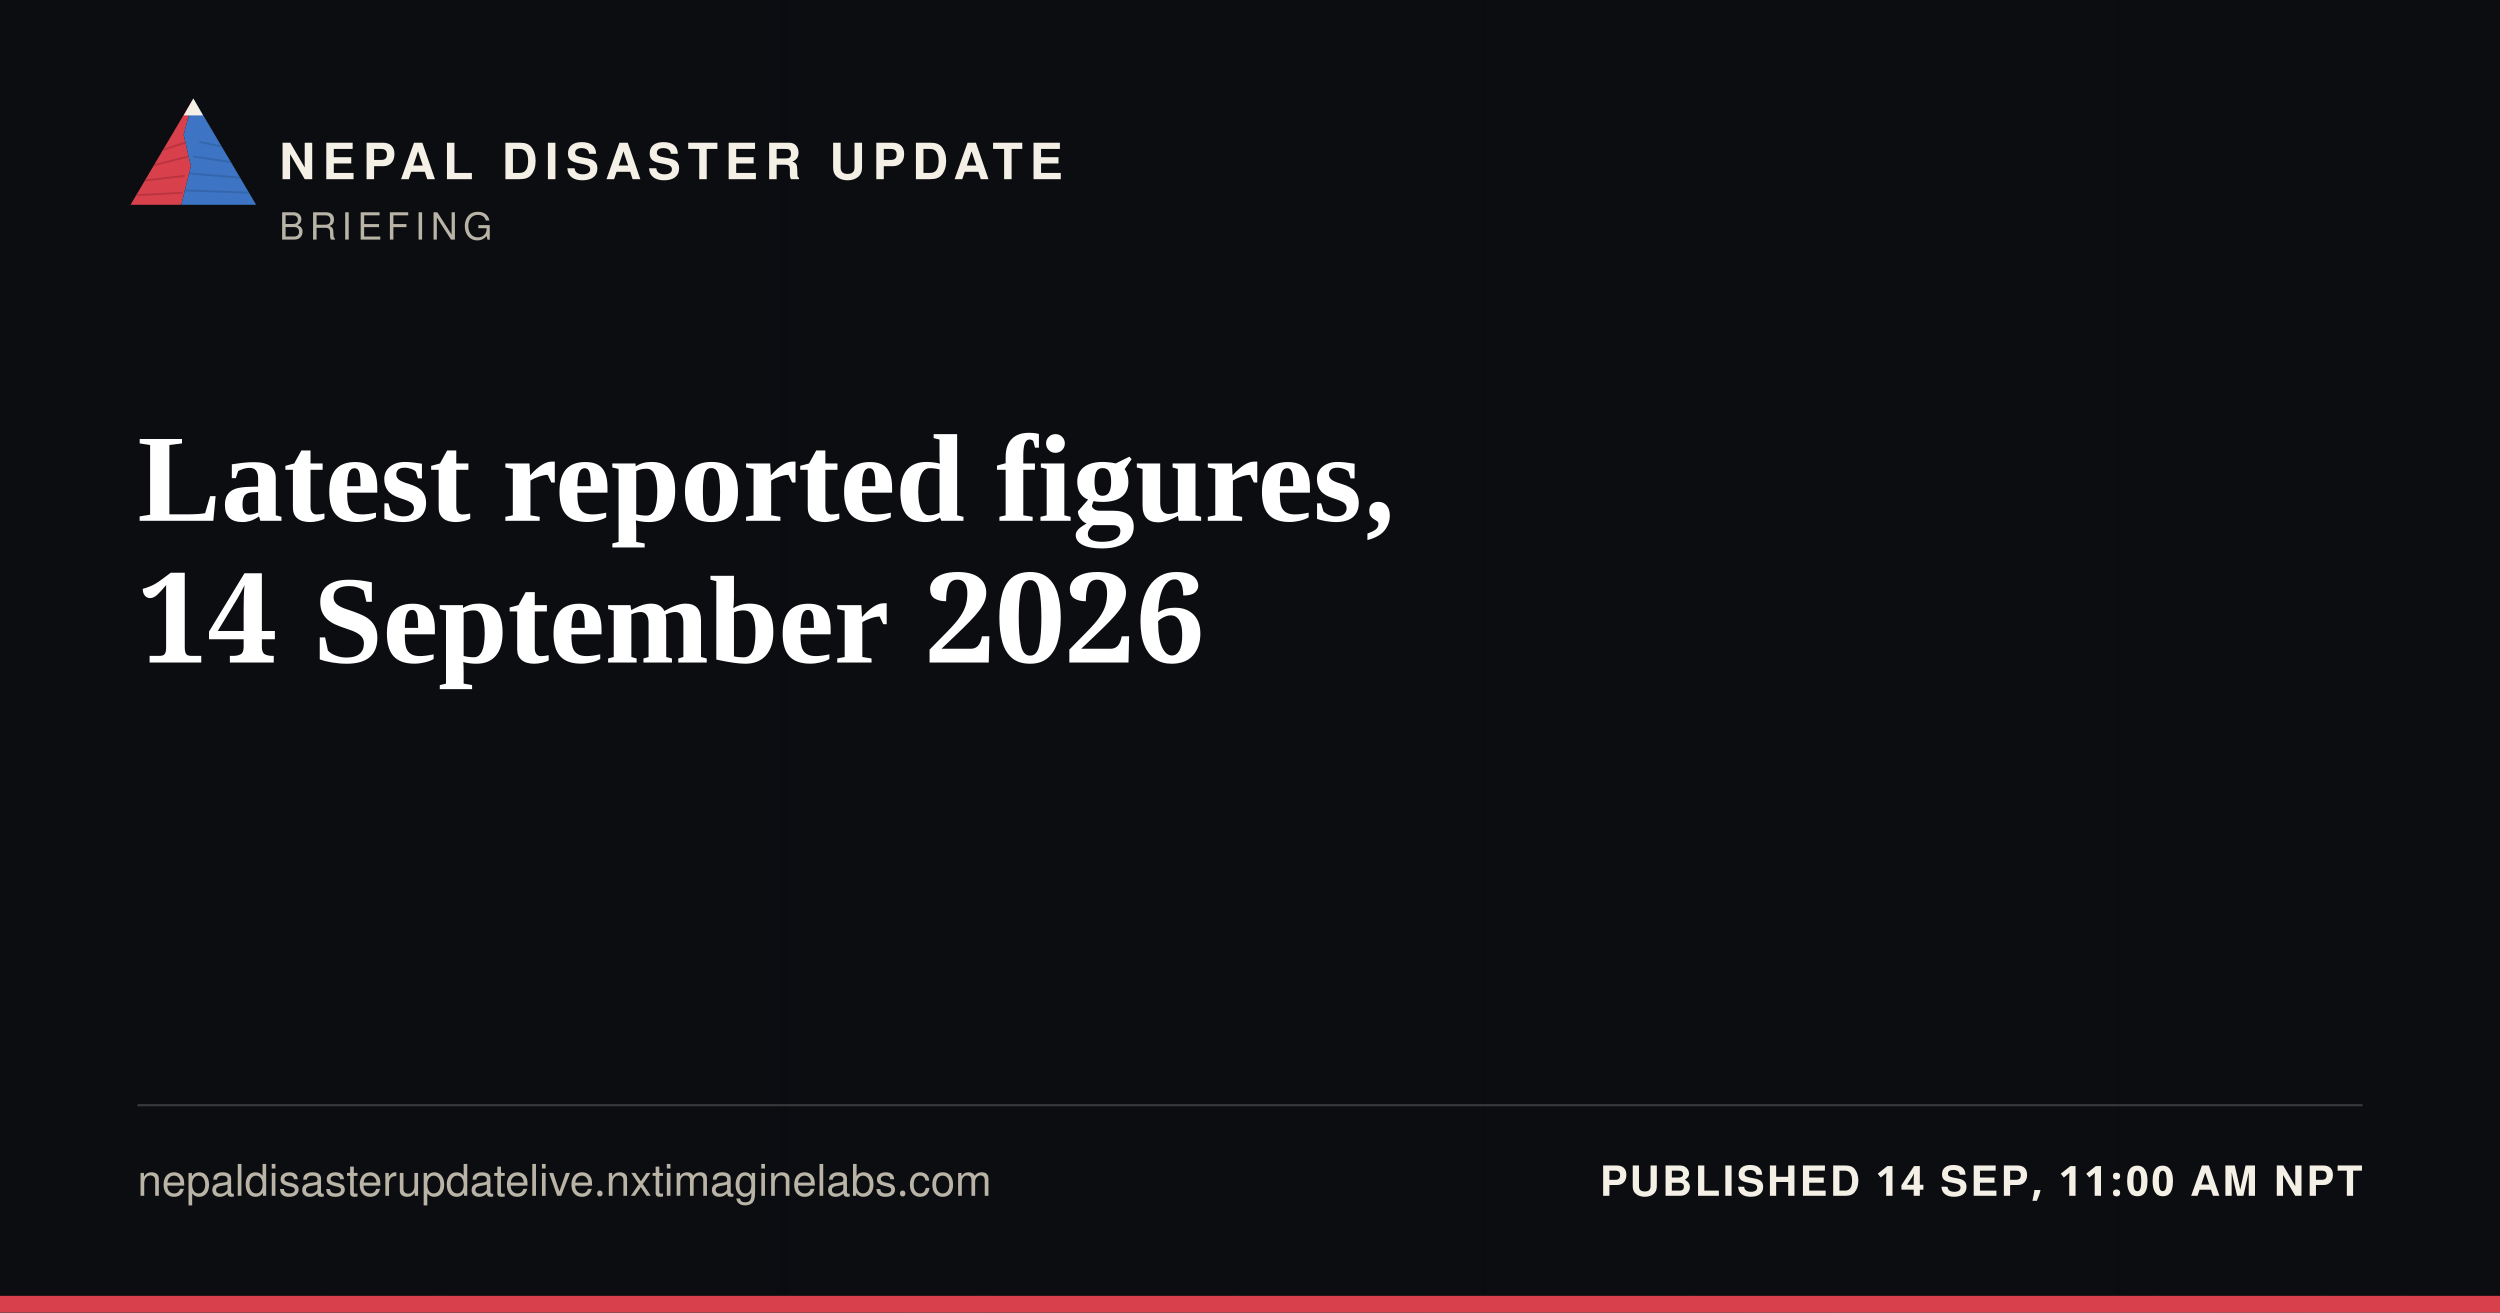
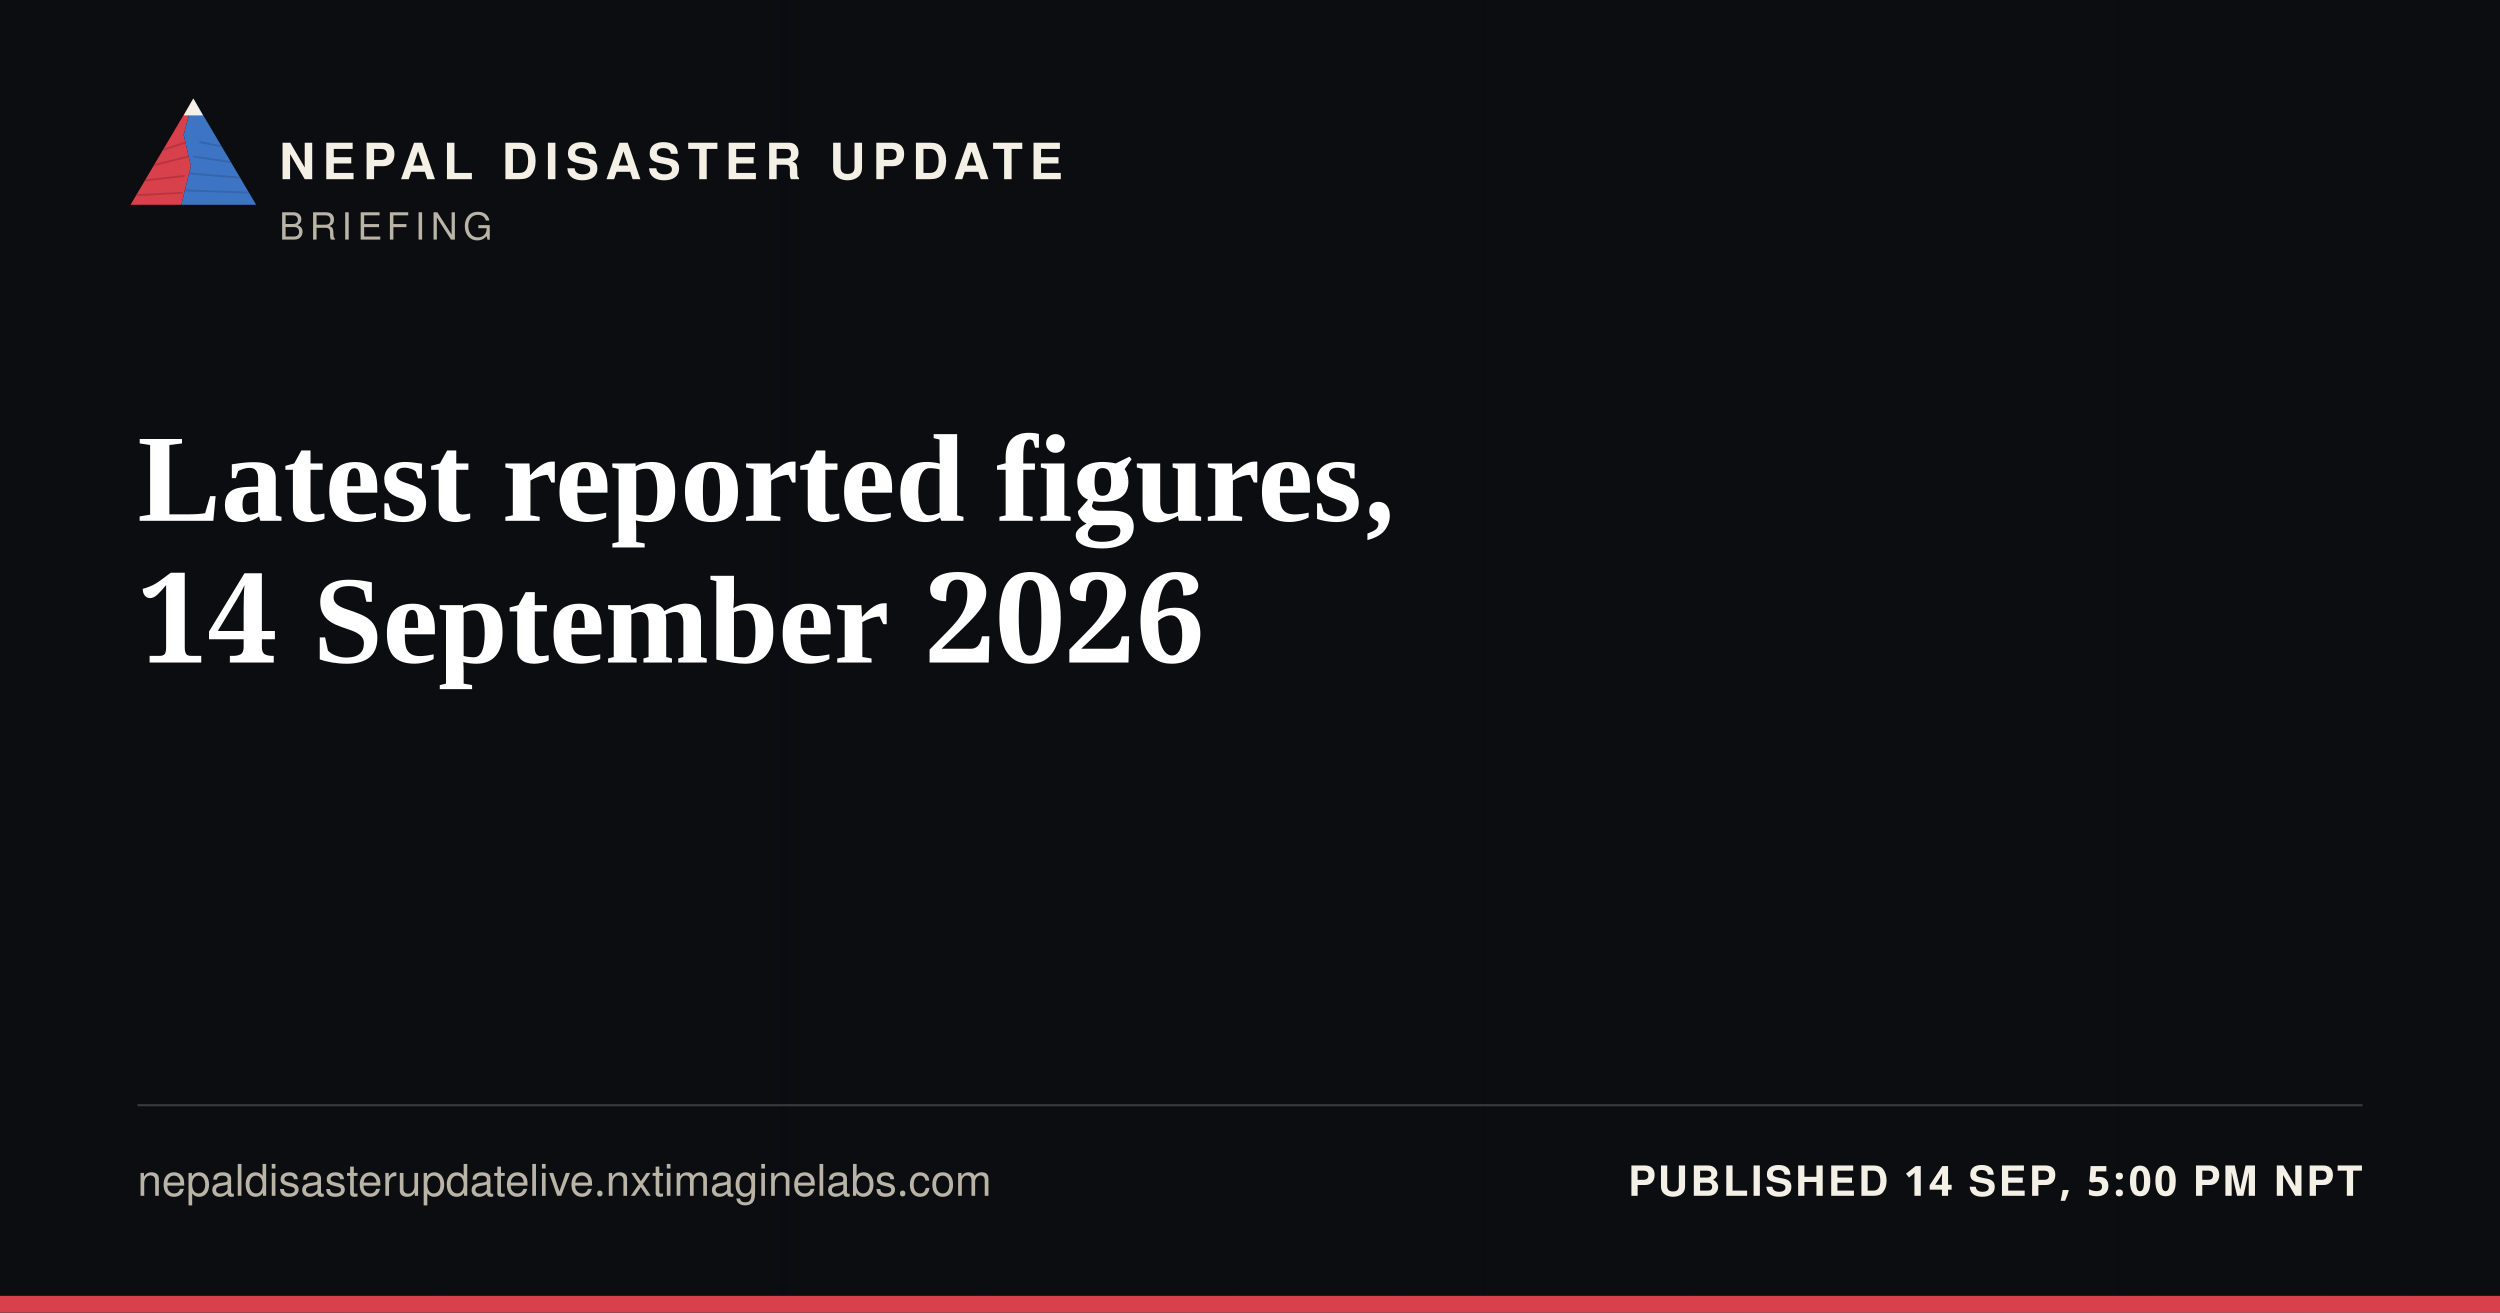
<svg xmlns="http://www.w3.org/2000/svg" width="1200" height="630" viewBox="0 0 1200 630">
  <defs>
    <linearGradient id="pch" x1="0" y1="0" x2="1" y2="0">
      <stop offset="0" stop-color="#0B0D11" stop-opacity="0.94" />
      <stop offset="0.52" stop-color="#0B0D11" stop-opacity="0.72" />
      <stop offset="1" stop-color="#0B0D11" stop-opacity="0.28" />
    </linearGradient>
    <linearGradient id="pcfoot" x1="0" y1="0" x2="0" y2="1">
      <stop offset="0" stop-color="#0B0D11" stop-opacity="0" />
      <stop offset="1" stop-color="#0B0D11" stop-opacity="0.92" />
    </linearGradient>
    <clipPath id="pcclip">
      <rect x="0" y="0" width="1200" height="630" />
    </clipPath>
  </defs>
  <rect width="1200" height="630" fill="#0B0D11" />
  <rect width="1200" height="630" fill="url(#pch)" />
  <g transform="translate(58,38) scale(0.58)">
    <g>
      <defs>
        <clipPath id="ogLpc">
          <polygon points="60,16 52,46 58,72 50,104 8,104" />
        </clipPath>
        <clipPath id="ogRpc">
          <polygon points="60,16 112,104 50,104 58,72 52,46" />
        </clipPath>
      </defs>
      <polygon points="60,16 52,46 58,72 50,104 8,104" fill="#D8404B" />
      <g clip-path="url(#ogLpc)" stroke="#A32A34" stroke-width="1.6" fill="none" opacity="0.55">
        <path d="M30,60 L55,52" />
        <path d="M24,72 L56,64" />
        <path d="M18,84 L53,80" />
        <path d="M13,96 L51,94" />
      </g>
      <polygon points="60,16 112,104 50,104 58,72 52,46" fill="#3D74C4" />
      <g clip-path="url(#ogRpc)" stroke="#2A5793" stroke-width="1.6" fill="none" opacity="0.5">
        <path d="M65,52 L95,58" />
        <path d="M60,64 L100,70" />
        <path d="M56,78 L104,82" />
        <path d="M52,92 L108,94" />
      </g>
      <polygon points="60,16 52,30 68,30" fill="#F4F0E6" />
    </g>
  </g>
  <text x="134" y="86" font-family="'Public Sans', 'Noto Sans Devanagari', 'Helvetica Neue', Helvetica, Arial, sans-serif" font-size="24" font-weight="800" letter-spacing="3.4" fill="#F4F0E6">NEPAL DISASTER UPDATE</text>
  <text x="134" y="115" font-family="'Public Sans', 'Noto Sans Devanagari', 'Helvetica Neue', Helvetica, Arial, sans-serif" font-size="18" letter-spacing="2.6" fill="#B9B4A6">BRIEFING</text>
  <text x="66" y="250" font-family="Newsreader, 'Noto Serif Devanagari', Georgia, 'Times New Roman', serif" font-size="60" font-weight="600" fill="#FFFFFF">Latest reported figures,</text>
  <text x="66" y="318" font-family="Newsreader, 'Noto Serif Devanagari', Georgia, 'Times New Roman', serif" font-size="60" font-weight="600" fill="#FFFFFF">14 September 2026</text>
  <rect x="66" y="530" width="1068" height="1" fill="rgba(244,240,230,0.20)" />
  <text x="66" y="574" font-family="'Public Sans', 'Noto Sans Devanagari', 'Helvetica Neue', Helvetica, Arial, sans-serif" font-size="21" fill="#B9B4A6">nepaldisasterupdatelive.nxtimaginelabs.com</text>
-   <text x="1134" y="574" text-anchor="end" font-family="'Public Sans', 'Noto Sans Devanagari', 'Helvetica Neue', Helvetica, Arial, sans-serif" font-size="20" font-weight="700" letter-spacing="1.2" fill="#F4F0E6">PUBLISHED 14 SEP, 11:00 AM NPT</text>
+   <text x="1134" y="574" text-anchor="end" font-family="'Public Sans', 'Noto Sans Devanagari', 'Helvetica Neue', Helvetica, Arial, sans-serif" font-size="20" font-weight="700" letter-spacing="1.2" fill="#F4F0E6">PUBLISHED 14 SEP, 5:00 PM NPT</text>
  <rect x="0" y="622" width="1200" height="8" fill="#D8404B" />
</svg>
